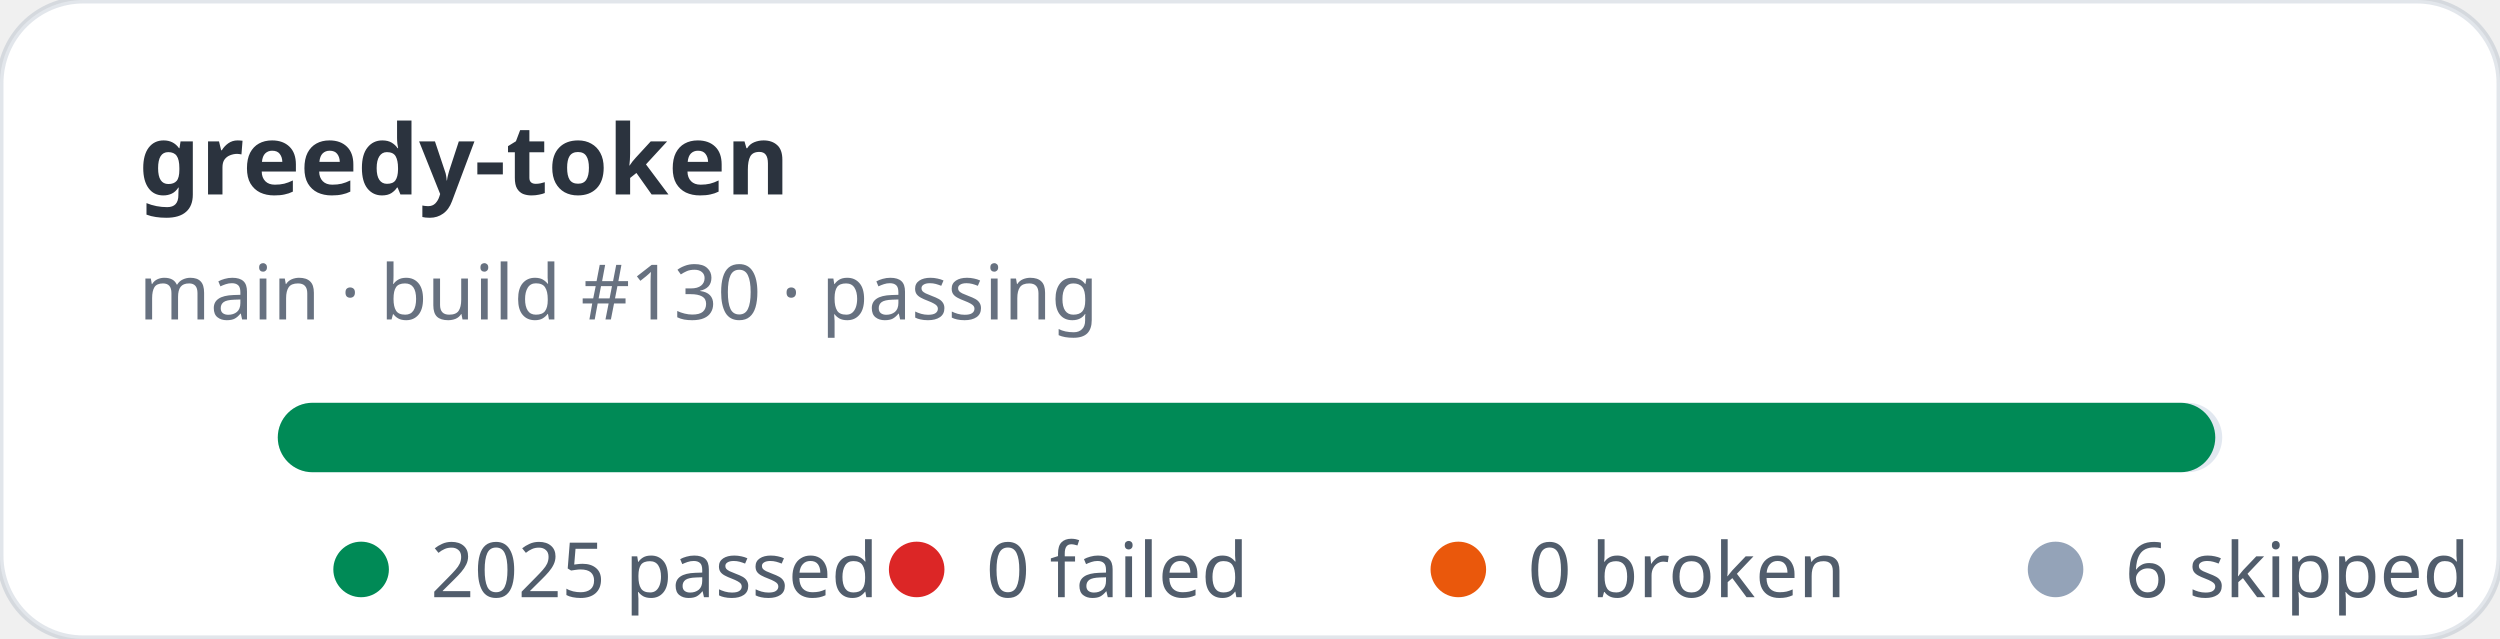
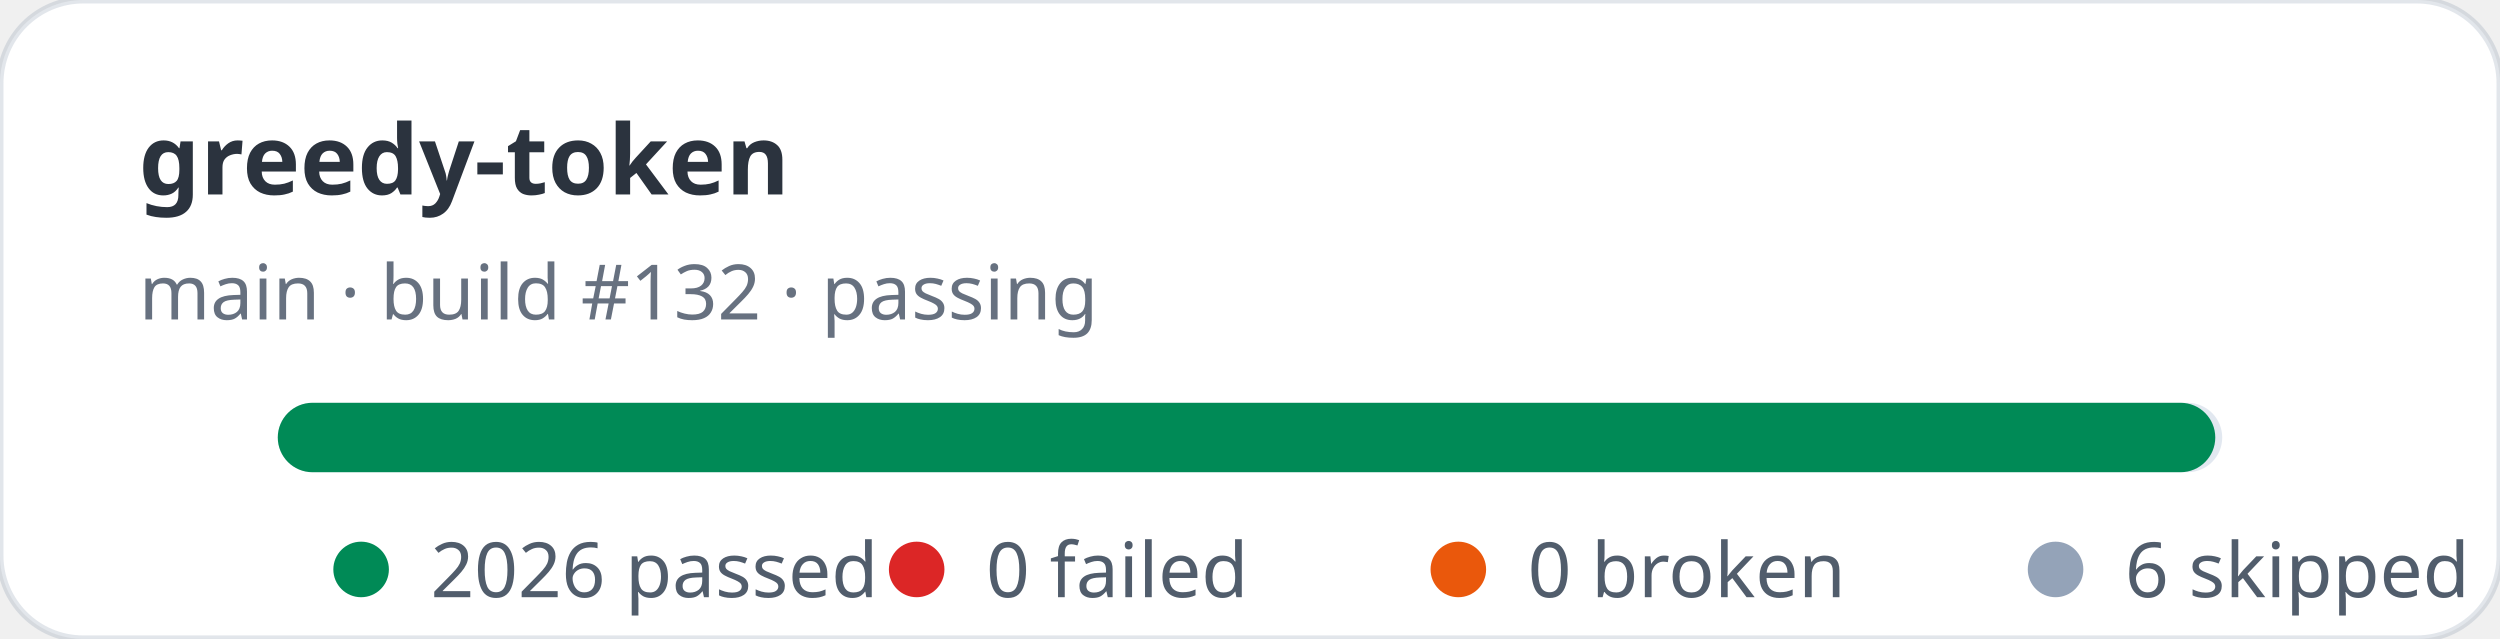
- <svg xmlns="http://www.w3.org/2000/svg" width="360" height="92" viewBox="0 0 360 92" role="img" aria-label="greedy-token stats: 2025 passed, 0 failed">
+ <svg xmlns="http://www.w3.org/2000/svg" width="360" height="92" viewBox="0 0 360 92" role="img" aria-label="greedy-token stats: 2026 passed, 0 failed">
  <rect width="360" height="92" rx="12" fill="#ffffff" stroke="rgba(11,48,86,0.12)" />
  <text x="20" y="28" fill="rgba(1,10,24,0.83)" font-family="ui-sans-serif,system-ui,sans-serif" font-size="14" font-weight="700">greedy-token</text>
-   <text x="20" y="46" fill="rgba(2,19,44,0.6)" font-family="ui-sans-serif,system-ui,sans-serif" font-size="11">main · build #130 · passing</text>
+   <text x="20" y="46" fill="rgba(2,19,44,0.6)" font-family="ui-sans-serif,system-ui,sans-serif" font-size="11">main · build #132 · passing</text>
  <rect x="40" y="58" width="280" height="10" rx="5" fill="#e2e8f0" />
  <rect x="40" y="58" width="279" height="10" rx="5" fill="#008a56" />
  <g font-family="ui-sans-serif,system-ui,sans-serif" font-size="11" fill="rgba(1,18,40,0.68)">
    <circle cx="52" cy="82" r="4" fill="#008a56" />
-     <text x="62" y="86">2025 passed</text>
+     <text x="62" y="86">2026 passed</text>
    <circle cx="132" cy="82" r="4" fill="#dc2626" />
    <text x="142" y="86">0 failed</text>
    <circle cx="210" cy="82" r="4" fill="#ea580c" />
    <text x="220" y="86">0 broken</text>
    <circle cx="296" cy="82" r="4" fill="#94a3b8" />
    <text x="306" y="86">6 skipped</text>
  </g>
</svg>
